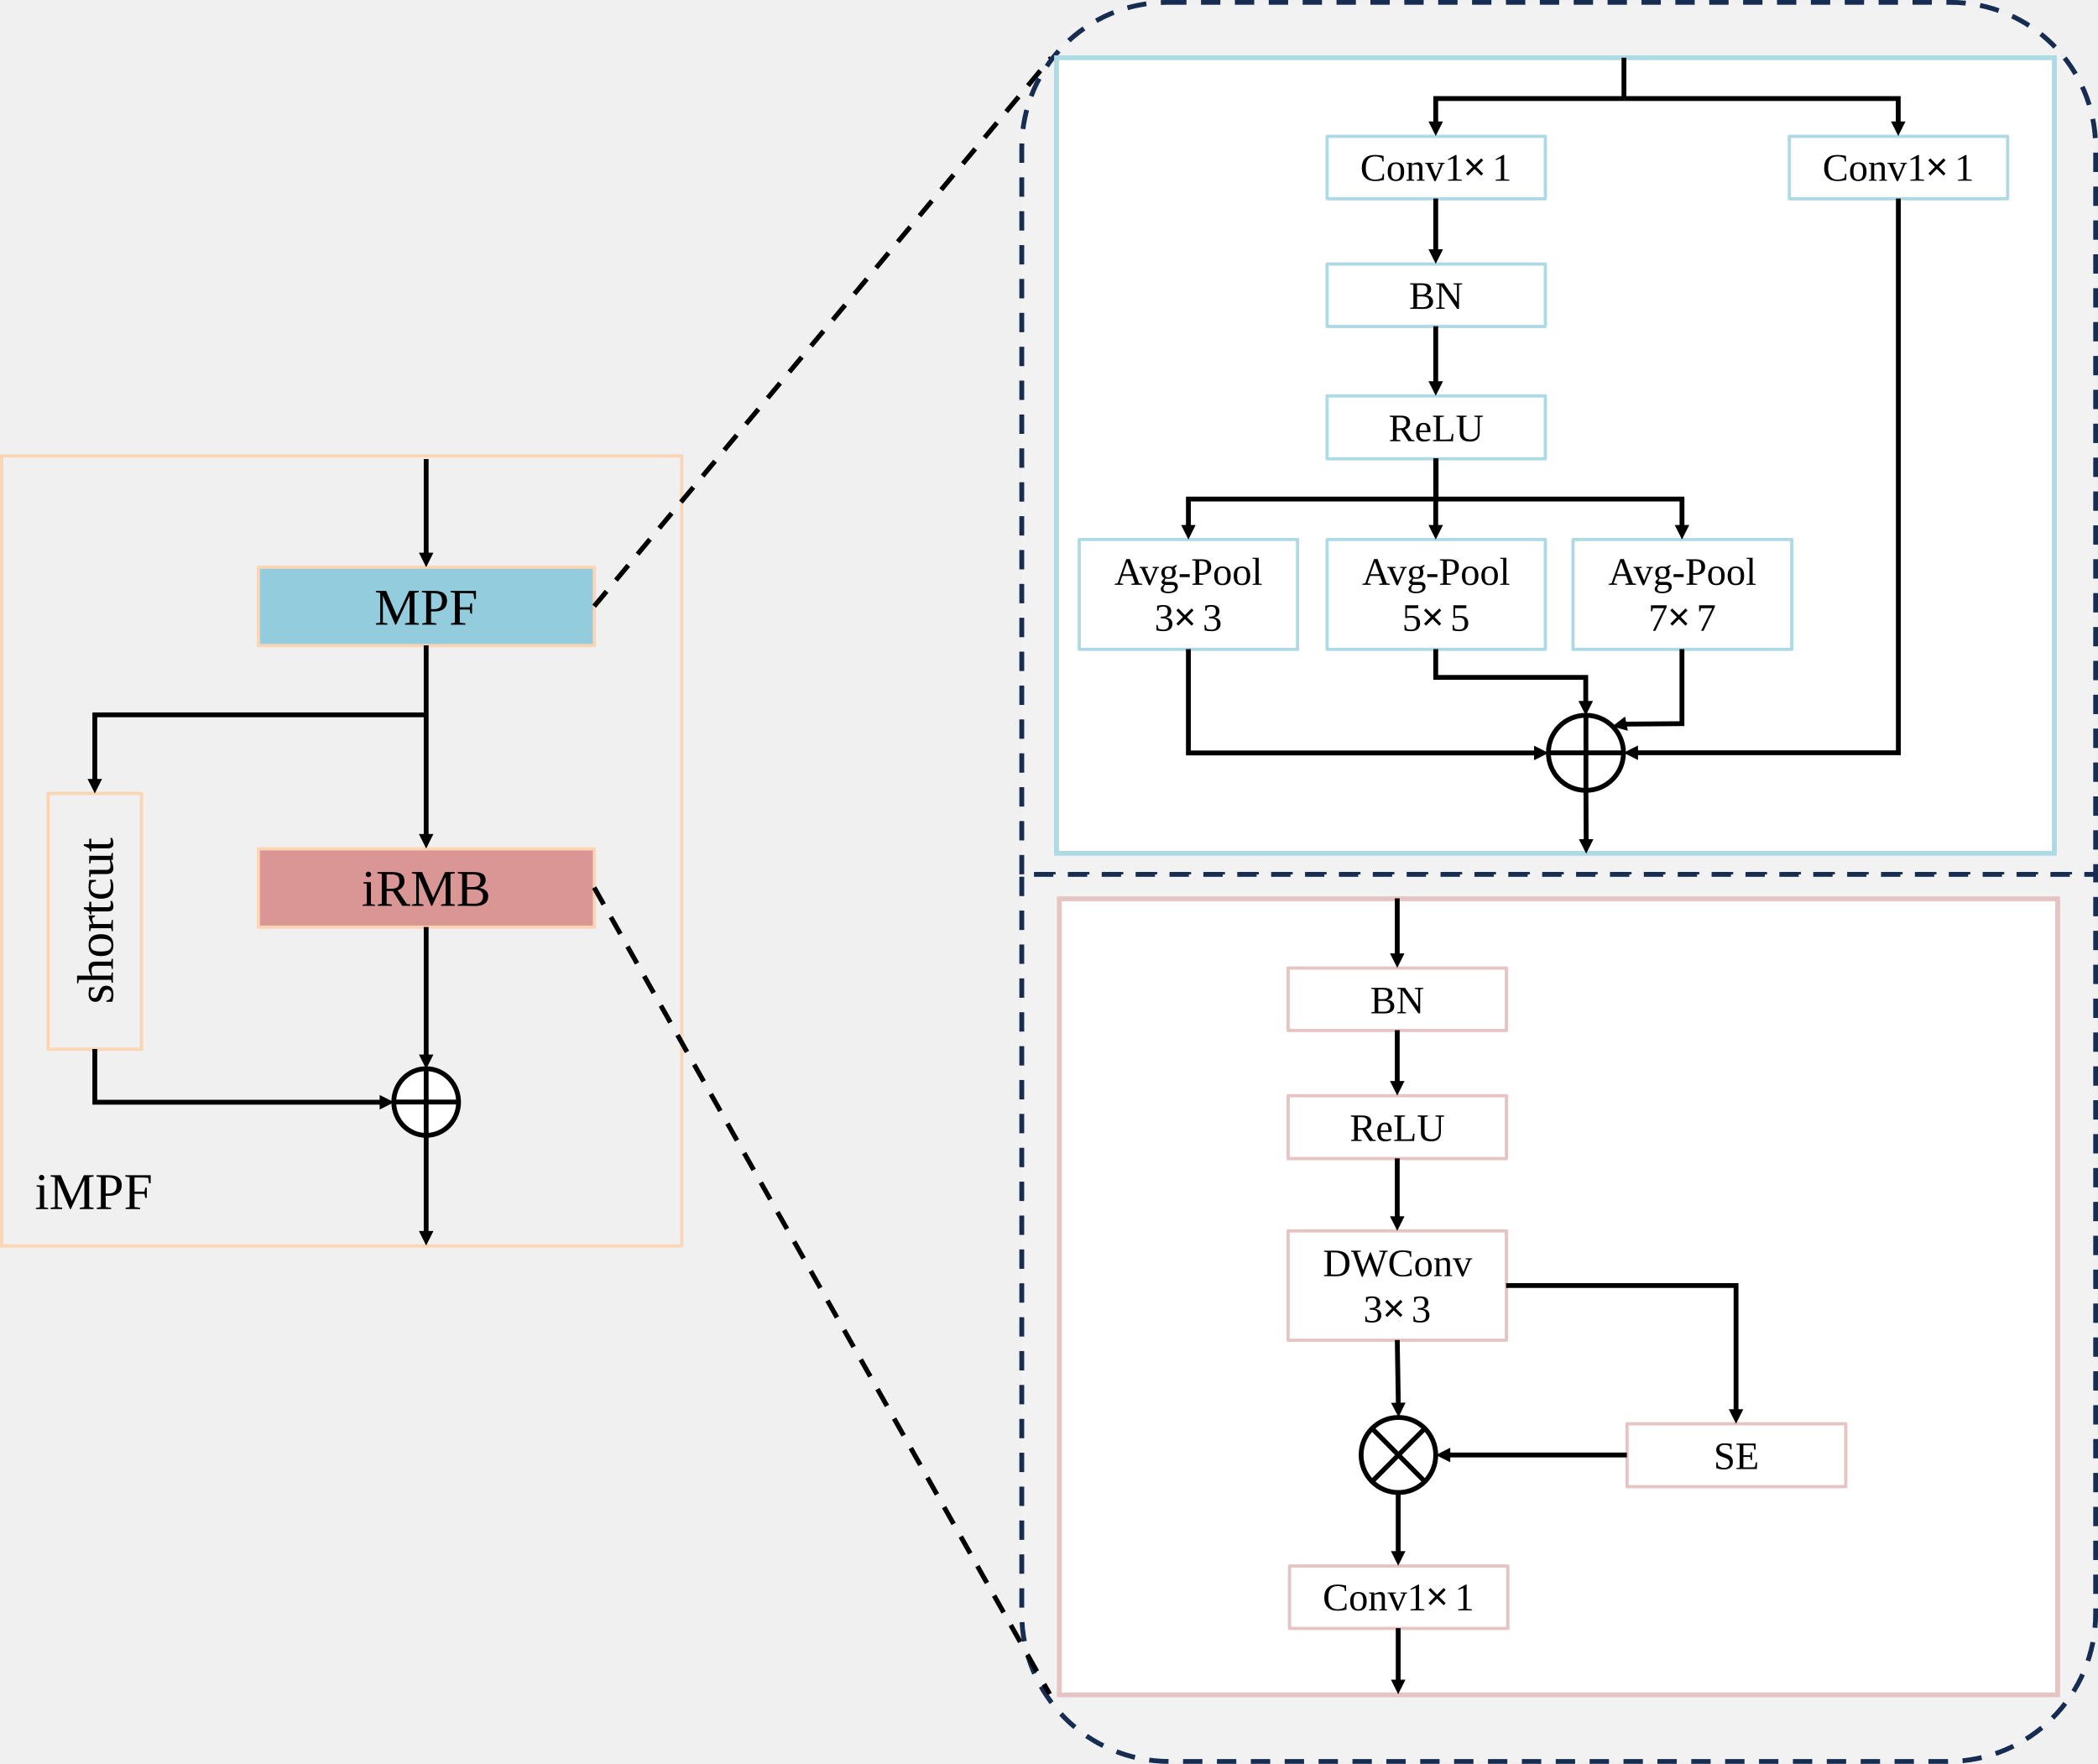
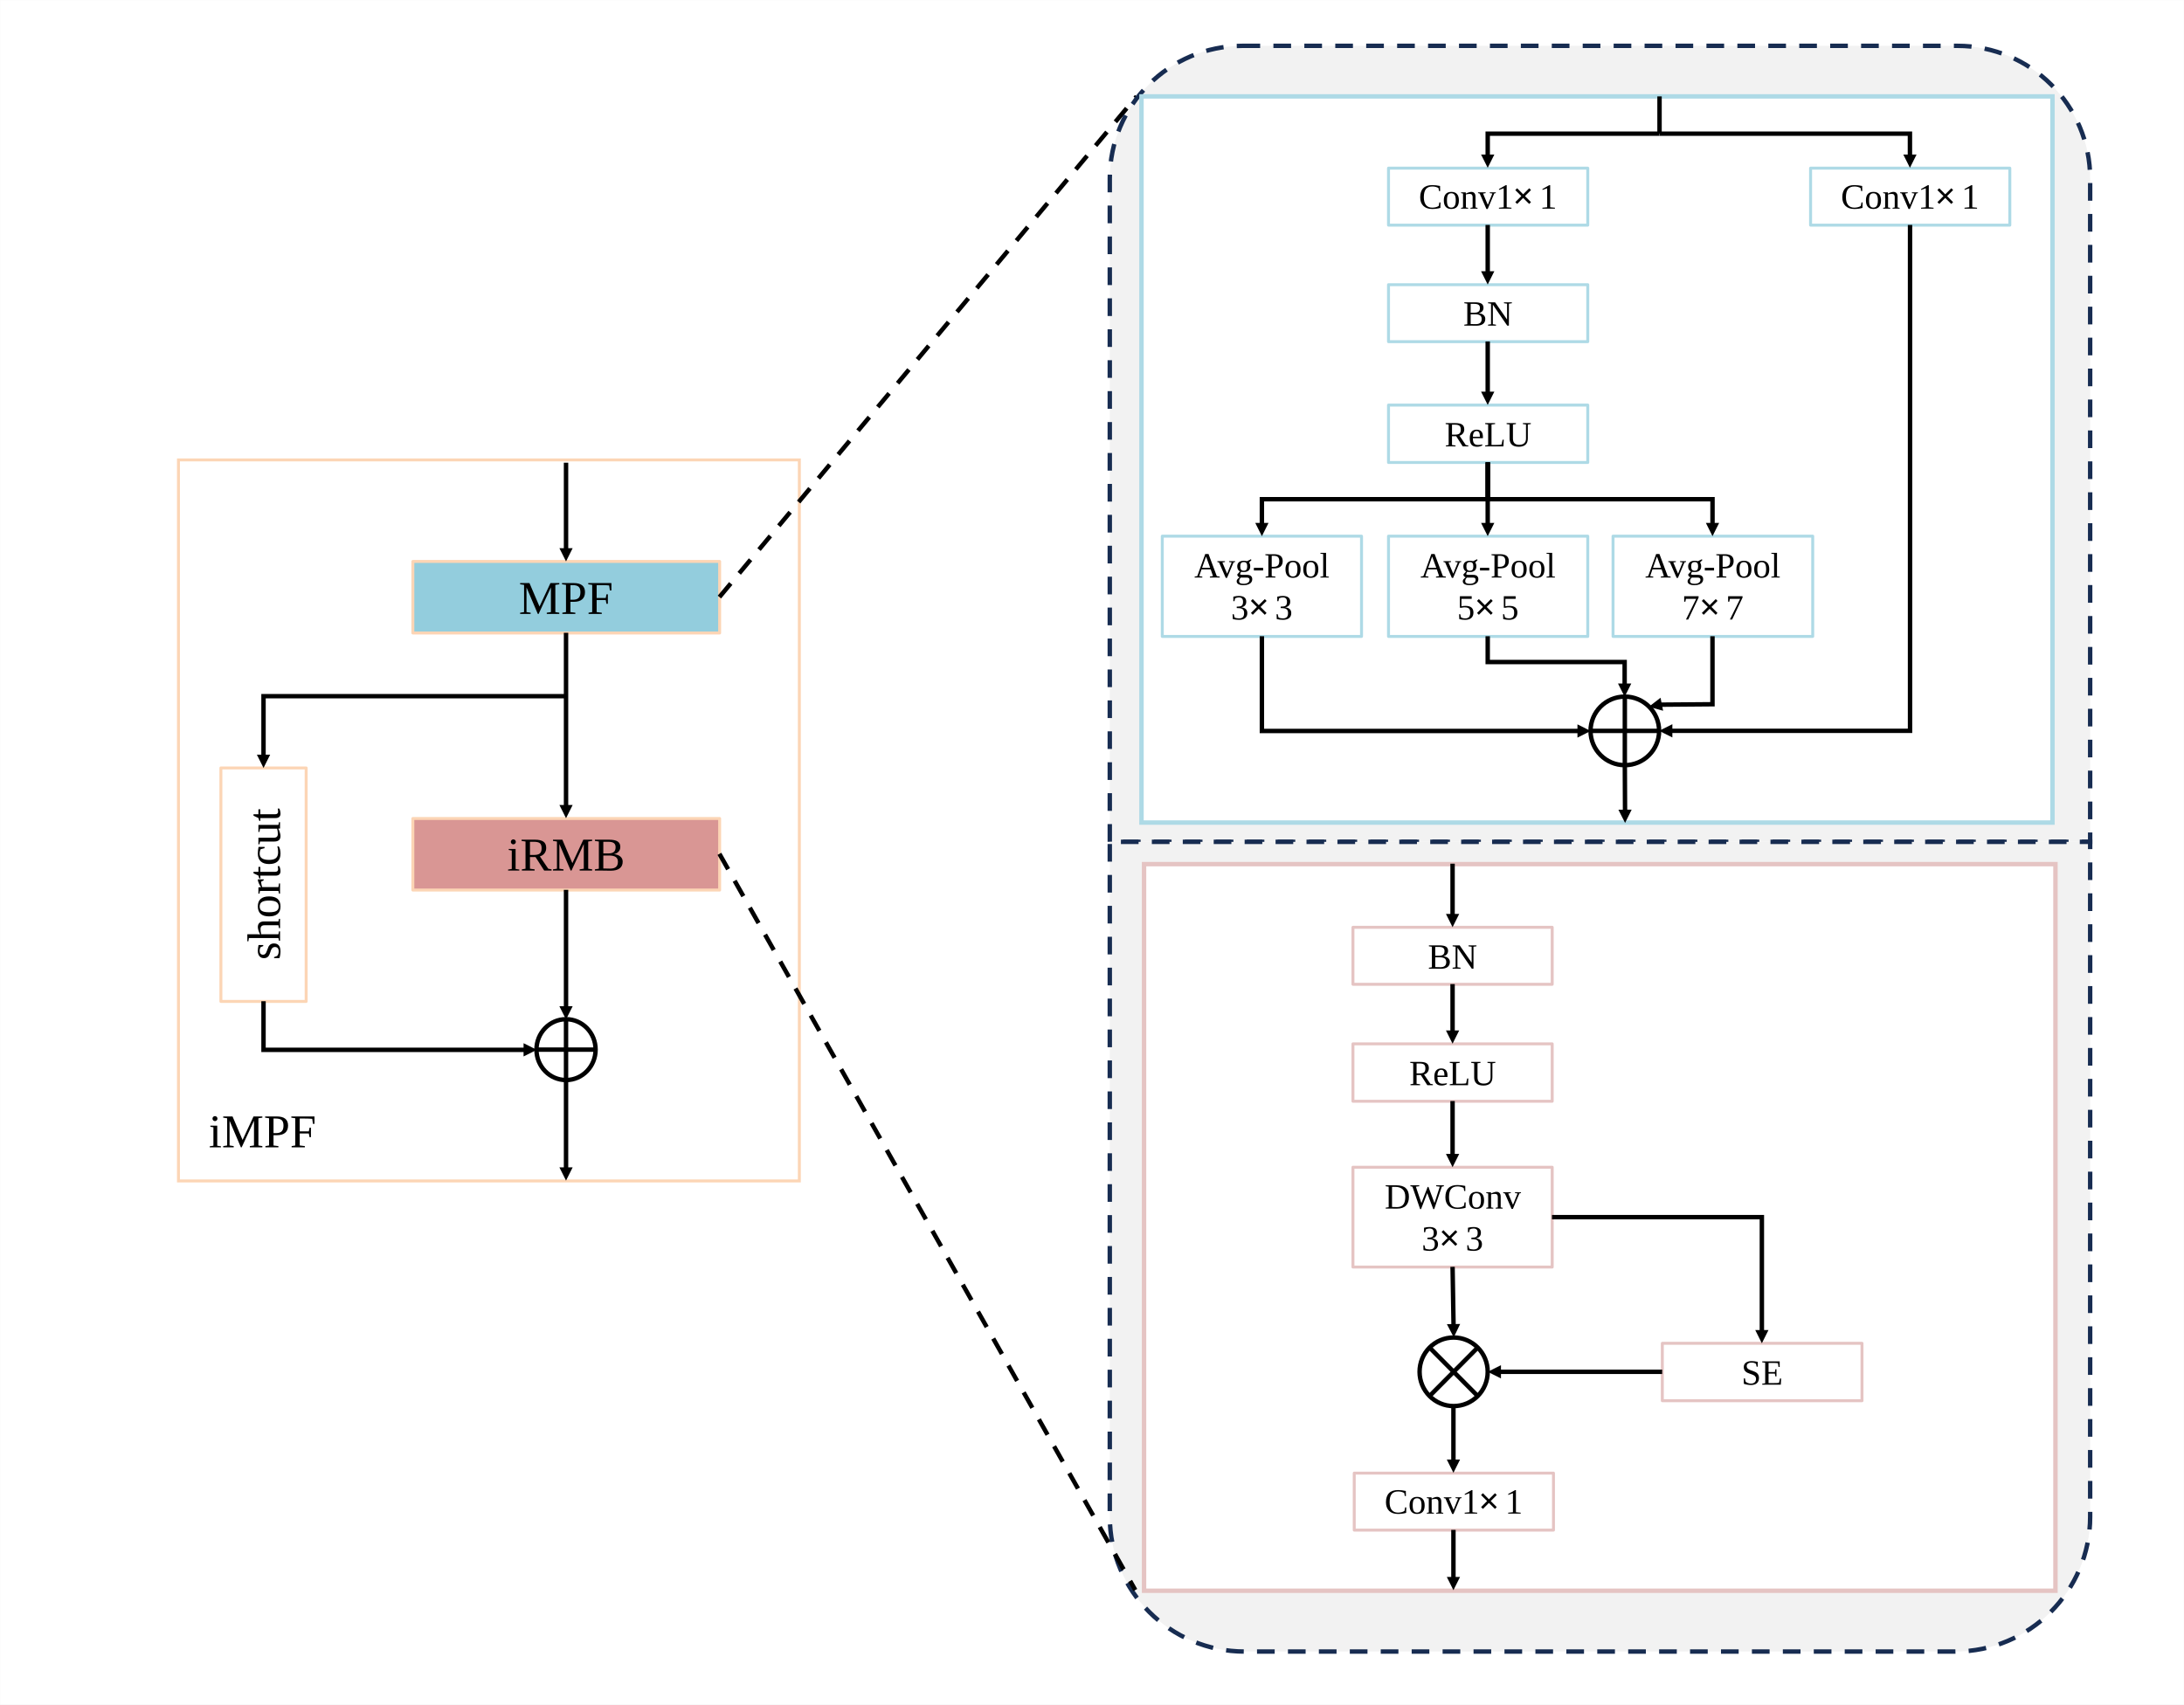
- <svg xmlns="http://www.w3.org/2000/svg" width="4470" height="3758" xml:space="preserve" overflow="hidden">
-   <g transform="translate(-264 505)">
+ <svg xmlns="http://www.w3.org/2000/svg" width="5097" height="3979" xml:space="preserve" overflow="hidden">
+   <g transform="translate(149 607)">
+     <rect x="-146.5" y="-604.5" width="5092" height="3974" stroke="#FFFFFF" stroke-width="4.583" stroke-miterlimit="8" fill="#FFFFFF" />
    <rect x="267.5" y="466.5" width="1449" height="1683" stroke="#FCD5B5" stroke-width="6.875" stroke-miterlimit="8" fill="none" />
    <rect x="814.5" y="703.5" width="716" height="167" stroke="#FCD5B5" stroke-width="6.875" stroke-linejoin="round" stroke-miterlimit="10" fill="#93CDDD" />
-     <text font-family="Times New Roman,Times New Roman_MSFontService,sans-serif" font-weight="400" font-size="110" transform="matrix(1 0 0 1 1061.7 826)">M</text>
-     <text font-family="Times New Roman,Times New Roman_MSFontService,sans-serif" font-weight="400" font-size="110" transform="matrix(1 0 0 1 1159.66 826)">PF</text>
+     <text font-family="Times New Roman,Times New Roman_MSFontService,sans-serif" font-weight="400" font-size="110" transform="matrix(1 0 0 1 1061.7 826)">MPF</text>
    <rect x="814.5" y="1303.5" width="716" height="167" stroke="#FCD5B5" stroke-width="6.875" stroke-linejoin="round" stroke-miterlimit="10" fill="#D99694" />
    <text font-family="Times New Roman,Times New Roman_MSFontService,sans-serif" font-weight="400" font-size="110" transform="matrix(1 0 0 1 1034.48 1425)">iRMB</text>
    <path d="M1177.16 473 1177.16 677.682 1166.85 677.683 1166.84 473ZM1187.47 672.526 1172 703.464 1156.53 672.526Z" />
    <path d="M1177.16 870 1177.16 1277.11 1166.84 1277.11 1166.84 870ZM1187.47 1271.95 1172 1302.89 1156.53 1271.95Z" />
    <path d="M5.156-3.68861e-05 5.158 276.91-5.154 276.91-5.156 3.68861e-05ZM15.471 271.754 0.002 302.692-15.467 271.754Z" transform="matrix(-1 0 0 1 1172 1470)" />
    <path d="M1103 1843C1103 1803.79 1133.89 1772 1172 1772 1210.11 1772 1241 1803.79 1241 1843 1241 1882.21 1210.11 1914 1172 1914 1133.89 1914 1103 1882.21 1103 1843Z" fill="#FFFFFF" fill-rule="evenodd" />
    <path d="M1172 1772 1172 1914M1103 1843 1241 1843" stroke="#000000" stroke-width="10.312" stroke-miterlimit="8" fill="none" fill-rule="evenodd" />
    <path d="M1103 1843C1103 1803.79 1133.89 1772 1172 1772 1210.11 1772 1241 1803.79 1241 1843 1241 1882.21 1210.11 1914 1172 1914 1133.89 1914 1103 1882.21 1103 1843Z" stroke="#000000" stroke-width="10.312" stroke-miterlimit="8" fill="none" fill-rule="evenodd" />
    <rect x="366.5" y="1185.5" width="199" height="545" stroke="#FCD5B5" stroke-width="6.875" stroke-linejoin="round" stroke-miterlimit="10" fill="none" />
    <text font-family="Times New Roman,Times New Roman_MSFontService,sans-serif" font-weight="400" font-size="110" transform="matrix(6.12323e-17 -1 1 6.12323e-17 504.552 1634)">shortcut</text>
    <path d="M0-5.156 711.608-5.156 711.608 141.726 701.295 141.726 701.295 0 706.452 5.156 0 5.156ZM721.92 136.57 706.452 167.507 690.983 136.57Z" transform="matrix(-1 1.22465e-16 1.22465e-16 1 1172.45 1018)" />
    <path d="M0-5.156 118.609-5.156 118.609 612.051 108.296 612.051 108.296 0 113.452 5.156 0 5.156ZM128.921 606.895 113.452 637.833 97.984 606.895Z" transform="matrix(1.83697e-16 1 1 -1.83697e-16 466 1730)" />
    <path d="M1177.16 1914 1177.16 2122.96 1166.84 2122.96 1166.84 1914ZM1187.47 2117.81 1172 2148.74 1156.53 2117.81Z" />
-     <text font-family="Times New Roman,Times New Roman_MSFontService,sans-serif" font-weight="400" font-size="110" transform="matrix(1 0 0 1 338.169 2071)">iMP</text>
-     <text font-family="Times New Roman,Times New Roman_MSFontService,sans-serif" font-weight="400" font-size="110" transform="matrix(1 0 0 1 527.805 2071)">F</text>
+     <text font-family="Times New Roman,Times New Roman_MSFontService,sans-serif" font-weight="400" font-size="110" transform="matrix(1 0 0 1 338.169 2071)">iMPF</text>
    <path d="M0 0 973.555 1168.63" stroke="#000000" stroke-width="10.312" stroke-linejoin="round" stroke-miterlimit="10" stroke-dasharray="41.25 30.938" fill="none" fill-rule="evenodd" transform="matrix(1 0 0 -1 1530 786.629)" />
    <path d="M2750.67-500 4419.33-500C4590.35-500 4729-361.355 4729-190.327L4729 1358 2441 1358 2441-190.327C2441-361.355 2579.65-500 2750.67-500Z" stroke="#172C51" stroke-width="10.312" stroke-miterlimit="8" stroke-dasharray="41.25 30.938" fill="#F2F2F2" fill-rule="evenodd" />
    <path d="M4413.99 3248 2756.01 3248C2582.03 3248 2441 3106.97 2441 2932.99L2441 1358 4729 1358 4729 2932.99C4729 3106.97 4587.97 3248 4413.99 3248Z" stroke="#172C51" stroke-width="10.312" stroke-miterlimit="8" stroke-dasharray="41.25 30.938" fill="#F2F2F2" fill-rule="evenodd" />
    <rect x="2515" y="-382" width="2126" height="1695" stroke="#AEDAE6" stroke-width="10.312" stroke-miterlimit="8" fill="#FFFFFF" />
    <rect x="3091.5" y="-214.5" width="465" height="133" stroke="#AEDAE6" stroke-width="6.875" stroke-linejoin="round" stroke-miterlimit="10" fill="none" />
    <text font-family="Times New Roman,Times New Roman_MSFontService,sans-serif" font-weight="400" font-size="83" transform="matrix(1 0 0 1 3162.05 -120)">Conv1</text>
    <text font-family="Microsoft YaHei,Microsoft YaHei_MSFontService,sans-serif" font-weight="400" font-size="83" transform="matrix(1 0 0 1 3382.05 -120)">×</text>
    <text font-family="Times New Roman,Times New Roman_MSFontService,sans-serif" font-weight="400" font-size="83" transform="matrix(1 0 0 1 3443.35 -120)">1</text>
    <rect x="4076.5" y="-214.5" width="465" height="133" stroke="#AEDAE6" stroke-width="6.875" stroke-linejoin="round" stroke-miterlimit="10" fill="none" />
    <text font-family="Times New Roman,Times New Roman_MSFontService,sans-serif" font-weight="400" font-size="83" transform="matrix(1 0 0 1 4147.16 -120)">Conv1</text>
    <text font-family="Microsoft YaHei,Microsoft YaHei_MSFontService,sans-serif" font-weight="400" font-size="83" transform="matrix(1 0 0 1 4367.16 -120)">×</text>
    <text font-family="Times New Roman,Times New Roman_MSFontService,sans-serif" font-weight="400" font-size="83" transform="matrix(1 0 0 1 4428.47 -120)">1</text>
    <rect x="2563.5" y="644.5" width="465" height="234" stroke="#AEDAE6" stroke-width="6.875" stroke-linejoin="round" stroke-miterlimit="10" fill="none" />
    <text font-family="Times New Roman,Times New Roman_MSFontService,sans-serif" font-weight="400" font-size="83" transform="matrix(1 0 0 1 2638.27 741)">Avg</text>
    <text font-family="Times New Roman,Times New Roman_MSFontService,sans-serif" font-weight="400" font-size="83" transform="matrix(1 0 0 1 2774.23 741)">-</text>
    <text font-family="Times New Roman,Times New Roman_MSFontService,sans-serif" font-weight="400" font-size="83" transform="matrix(1 0 0 1 2801.73 741)">Pool </text>
    <text font-family="Times New Roman,Times New Roman_MSFontService,sans-serif" font-weight="400" font-size="83" transform="matrix(1 0 0 1 2723.72 839)">3</text>
    <text font-family="Microsoft YaHei,Microsoft YaHei_MSFontService,sans-serif" font-weight="400" font-size="83" transform="matrix(1 0 0 1 2764.97 839)">×</text>
    <text font-family="Times New Roman,Times New Roman_MSFontService,sans-serif" font-weight="400" font-size="83" transform="matrix(1 0 0 1 2826.28 839)">3</text>
    <rect x="3091.5" y="338.5" width="465" height="134" stroke="#AEDAE6" stroke-width="6.875" stroke-linejoin="round" stroke-miterlimit="10" fill="none" />
    <text font-family="Times New Roman,Times New Roman_MSFontService,sans-serif" font-weight="400" font-size="83" transform="matrix(1 0 0 1 3222.49 435)">ReLU</text>
    <rect x="3091.5" y="57.5" width="465" height="133" stroke="#AEDAE6" stroke-width="6.875" stroke-linejoin="round" stroke-miterlimit="10" fill="none" />
    <text font-family="Times New Roman,Times New Roman_MSFontService,sans-serif" font-weight="400" font-size="83" transform="matrix(1 0 0 1 3266.03 153)">BN</text>
    <rect x="3091.5" y="644.5" width="465" height="234" stroke="#AEDAE6" stroke-width="6.875" stroke-linejoin="round" stroke-miterlimit="10" fill="none" />
    <text font-family="Times New Roman,Times New Roman_MSFontService,sans-serif" font-weight="400" font-size="83" transform="matrix(1 0 0 1 3165.97 741)">Avg</text>
    <text font-family="Times New Roman,Times New Roman_MSFontService,sans-serif" font-weight="400" font-size="83" transform="matrix(1 0 0 1 3301.93 741)">-</text>
    <text font-family="Times New Roman,Times New Roman_MSFontService,sans-serif" font-weight="400" font-size="83" transform="matrix(1 0 0 1 3329.43 741)">Pool </text>
    <text font-family="Times New Roman,Times New Roman_MSFontService,sans-serif" font-weight="400" font-size="83" transform="matrix(1 0 0 1 3251.43 839)">5</text>
    <text font-family="Microsoft YaHei,Microsoft YaHei_MSFontService,sans-serif" font-weight="400" font-size="83" transform="matrix(1 0 0 1 3292.68 839)">×</text>
    <text font-family="Times New Roman,Times New Roman_MSFontService,sans-serif" font-weight="400" font-size="83" transform="matrix(1 0 0 1 3353.98 839)">5</text>
    <rect x="3615.5" y="644.5" width="466" height="234" stroke="#AEDAE6" stroke-width="6.875" stroke-linejoin="round" stroke-miterlimit="10" fill="none" />
    <text font-family="Times New Roman,Times New Roman_MSFontService,sans-serif" font-weight="400" font-size="83" transform="matrix(1 0 0 1 3690.62 741)">Avg</text>
    <text font-family="Times New Roman,Times New Roman_MSFontService,sans-serif" font-weight="400" font-size="83" transform="matrix(1 0 0 1 3826.59 741)">-</text>
    <text font-family="Times New Roman,Times New Roman_MSFontService,sans-serif" font-weight="400" font-size="83" transform="matrix(1 0 0 1 3854.09 741)">Pool </text>
    <text font-family="Times New Roman,Times New Roman_MSFontService,sans-serif" font-weight="400" font-size="83" transform="matrix(1 0 0 1 3776.08 839)">7</text>
    <text font-family="Microsoft YaHei,Microsoft YaHei_MSFontService,sans-serif" font-weight="400" font-size="83" transform="matrix(1 0 0 1 3817.33 839)">×</text>
    <text font-family="Times New Roman,Times New Roman_MSFontService,sans-serif" font-weight="400" font-size="83" transform="matrix(1 0 0 1 3878.63 839)">7</text>
    <path d="M3563 1099C3563 1054.82 3598.82 1019 3643 1019 3687.18 1019 3723 1054.82 3723 1099 3723 1143.18 3687.18 1179 3643 1179 3598.82 1179 3563 1143.18 3563 1099Z" fill="#FFFFFF" fill-rule="evenodd" />
    <path d="M3643 1019 3643 1179M3563 1099 3723 1099" stroke="#000000" stroke-width="10.312" stroke-miterlimit="8" fill="none" fill-rule="evenodd" />
    <path d="M3563 1099C3563 1054.82 3598.82 1019 3643 1019 3687.18 1019 3723 1054.82 3723 1099 3723 1143.18 3687.18 1179 3643 1179 3598.82 1179 3563 1143.18 3563 1099Z" stroke="#000000" stroke-width="10.312" stroke-miterlimit="8" fill="none" fill-rule="evenodd" />
    <path d="M3724-382 3724-295.158" stroke="#000000" stroke-width="10.312" stroke-miterlimit="8" fill="none" fill-rule="evenodd" />
    <path d="M0-5.156 405.881-5.156 405.881 53.914 395.569 53.914 395.569 0 400.725 5.156 0 5.156ZM416.194 48.758 400.725 79.695 385.256 48.758Z" transform="matrix(-1 1.22465e-16 1.22465e-16 1 3723.73 -295)" />
    <path d="M3724-300.156 4313.55-300.156 4313.55-241.085 4303.23-241.085 4303.23-295 4308.39-289.844 3724-289.844ZM4323.86-246.241 4308.39-215.304 4292.92-246.241Z" />
    <path d="M3328.16-82 3328.16 31.306 3317.84 31.306 3317.84-82ZM3338.47 26.149 3323 57.087 3307.53 26.15Z" />
    <path d="M3328.16 190 3328.16 312.399 3317.84 312.399 3317.84 190ZM3338.47 307.243 3323 338.18 3307.53 307.243Z" />
    <path d="M3328.86 472 3328.86 563.417 2796 563.417 2801.16 558.261 2801.16 618.74 2790.84 618.74 2790.84 553.104 3323.7 553.104 3318.55 558.261 3318.55 472ZM2811.47 613.584 2796 644.521 2780.53 613.584Z" />
    <path d="M0-5.156 91.417-5.156 91.417 524.652 86.261 519.496 146.74 519.496 146.74 529.808 81.104 529.808 81.104 0 86.261 5.156 0 5.156ZM141.584 509.183 172.521 524.652 141.584 540.121Z" transform="matrix(1.83697e-16 1 1 -1.83697e-16 3323 472)" />
    <path d="M3328.16 472 3328.16 618.74 3317.84 618.74 3317.84 472ZM3338.47 613.584 3323 644.521 3307.53 613.584Z" />
    <path d="M0-5.156 226.395-5.156 226.395 741.598 216.082 741.598 216.082 0 221.239 5.156 0 5.156ZM236.707 736.442 221.239 767.38 205.77 736.442Z" transform="matrix(1.83697e-16 1 1 -1.83697e-16 2796 878)" />
    <path d="M0-5.156 65.448-5.156 65.448 319.58 60.292 314.423 115.646 314.423 115.646 324.736 55.136 324.736 55.136 0 60.292 5.156 0 5.156ZM110.49 304.111 141.427 319.58 110.49 335.048Z" transform="matrix(1.83697e-16 1 1 -1.83697e-16 3323 878)" />
    <path d="M3852.73 878 3852.73 1041.94 3724.34 1042.98 3724.25 1032.66 3847.53 1031.67 3842.42 1036.82 3842.42 878ZM3732.34 1052 3699 1042.8 3726.36 1021.65Z" />
    <path d="M4313.79-82 4313.79 1104.02 3748.78 1104.02 3748.78 1093.7 4308.63 1093.7 4303.48 1098.86 4303.48-82ZM3753.94 1114.33 3723 1098.86 3753.94 1083.39Z" />
    <path d="M3648.16 1178.98 3648.66 1288.04 3638.35 1288.08 3637.84 1179.02ZM3658.95 1282.83 3643.62 1313.84 3628.01 1282.98Z" />
    <rect x="2521" y="1410" width="2127" height="1696" stroke="#E5C4C3" stroke-width="10.312" stroke-miterlimit="8" fill="#FFFFFF" />
    <rect x="3008.5" y="1557.5" width="465" height="133" stroke="#E5C4C3" stroke-width="6.875" stroke-linejoin="round" stroke-miterlimit="10" fill="none" />
    <text font-family="Times New Roman,Times New Roman_MSFontService,sans-serif" font-weight="400" font-size="83" transform="matrix(1 0 0 1 3183.36 1654)">BN</text>
    <rect x="3008.5" y="1829.5" width="465" height="134" stroke="#E5C4C3" stroke-width="6.875" stroke-linejoin="round" stroke-miterlimit="10" fill="none" />
    <text font-family="Times New Roman,Times New Roman_MSFontService,sans-serif" font-weight="400" font-size="83" transform="matrix(1 0 0 1 3139.82 1926)">ReLU</text>
    <rect x="3008.5" y="2117.5" width="465" height="233" stroke="#E5C4C3" stroke-width="6.875" stroke-linejoin="round" stroke-miterlimit="10" fill="none" />
    <text font-family="Times New Roman,Times New Roman_MSFontService,sans-serif" font-weight="400" font-size="83" transform="matrix(1 0 0 1 3082.53 2214)">DWConv</text>
    <text font-family="Times New Roman,Times New Roman_MSFontService,sans-serif" font-weight="400" font-size="83" transform="matrix(1 0 0 1 3168.76 2312)">3</text>
    <text font-family="Microsoft YaHei,Microsoft YaHei_MSFontService,sans-serif" font-weight="400" font-size="83" transform="matrix(1 0 0 1 3210.01 2312)">×</text>
    <text font-family="Times New Roman,Times New Roman_MSFontService,sans-serif" font-weight="400" font-size="83" transform="matrix(1 0 0 1 3271.31 2312)">3</text>
    <rect x="3730.5" y="2528.5" width="466" height="134" stroke="#E5C4C3" stroke-width="6.875" stroke-linejoin="round" stroke-miterlimit="10" fill="none" />
    <text font-family="Times New Roman,Times New Roman_MSFontService,sans-serif" font-weight="400" font-size="83" transform="matrix(1 0 0 1 3915.08 2625)">SE</text>
    <rect x="3011.5" y="2831.5" width="465" height="133" stroke="#E5C4C3" stroke-width="6.875" stroke-linejoin="round" stroke-miterlimit="10" fill="none" />
    <text font-family="Times New Roman,Times New Roman_MSFontService,sans-serif" font-weight="400" font-size="83" transform="matrix(1 0 0 1 3082.15 2926)">Conv1</text>
    <text font-family="Microsoft YaHei,Microsoft YaHei_MSFontService,sans-serif" font-weight="400" font-size="83" transform="matrix(1 0 0 1 3302.15 2926)">×</text>
    <text font-family="Times New Roman,Times New Roman_MSFontService,sans-serif" font-weight="400" font-size="83" transform="matrix(1 0 0 1 3363.45 2926)">1</text>
    <path d="M3164 2595C3164 2550.82 3199.59 2515 3243.5 2515 3287.41 2515 3323 2550.82 3323 2595 3323 2639.18 3287.41 2675 3243.5 2675 3199.59 2675 3164 2639.18 3164 2595Z" fill="#FFFFFF" fill-rule="evenodd" />
    <path d="M3187.28 2538.43 3299.71 2651.57M3299.71 2538.43 3187.28 2651.57" stroke="#000000" stroke-width="10.312" stroke-miterlimit="8" fill="none" fill-rule="evenodd" />
    <path d="M3164 2595C3164 2550.82 3199.59 2515 3243.5 2515 3287.41 2515 3323 2550.82 3323 2595 3323 2639.18 3287.41 2675 3243.5 2675 3199.59 2675 3164 2639.18 3164 2595Z" stroke="#000000" stroke-width="10.312" stroke-miterlimit="8" fill="none" fill-rule="evenodd" />
    <path d="M3246.16 1409 3246.16 1531.4 3235.84 1531.4 3235.84 1409ZM3256.47 1526.24 3241 1557.18 3225.53 1526.24Z" />
    <path d="M5.156-1.33742e-05 5.157 113.356-5.156 113.356-5.156 1.33742e-05ZM15.469 108.2 0 139.138-15.469 108.2Z" transform="matrix(-1 0 0 1 3241 1690)" />
    <path d="M5.156-1.20531e-05 5.157 128.607-5.156 128.607-5.156 1.20531e-05ZM15.469 123.45 0 154.388-15.469 123.45Z" transform="matrix(-1 0 0 1 3241 1963)" />
    <path d="M3246.16 2349.91 3248.49 2488.69 3238.18 2488.86 3235.84 2350.09ZM3258.72 2483.36 3243.77 2514.55 3227.78 2483.88Z" />
    <path d="M3248.16 2675 3248.16 2805.01 3237.84 2805.01 3237.84 2675ZM3258.47 2799.85 3243 2830.79 3227.53 2799.85Z" />
    <path d="M3248.16 2964 3248.16 3078.93 3237.84 3078.93 3237.84 2964ZM3258.47 3073.78 3243 3104.71 3227.53 3073.78Z" />
    <path d="M3473 2228.84 3967.98 2228.84 3967.98 2502.65 3957.67 2502.65 3957.67 2234 3962.82 2239.16 3473 2239.16ZM3978.29 2497.5 3962.82 2528.43 3947.35 2497.5Z" />
    <path d="M4.57047e-06-5.156 381.366-5.156 381.366 5.157-4.57047e-06 5.156ZM376.209-15.468 407.147 0 376.209 15.469Z" transform="matrix(-1 0 0 1 3730.15 2595)" />
    <path d="M1530 1386 2500.5 3104.36" stroke="#000000" stroke-width="10.312" stroke-linejoin="round" stroke-miterlimit="10" stroke-dasharray="41.25 30.938" fill="none" fill-rule="evenodd" />
  </g>
</svg>
